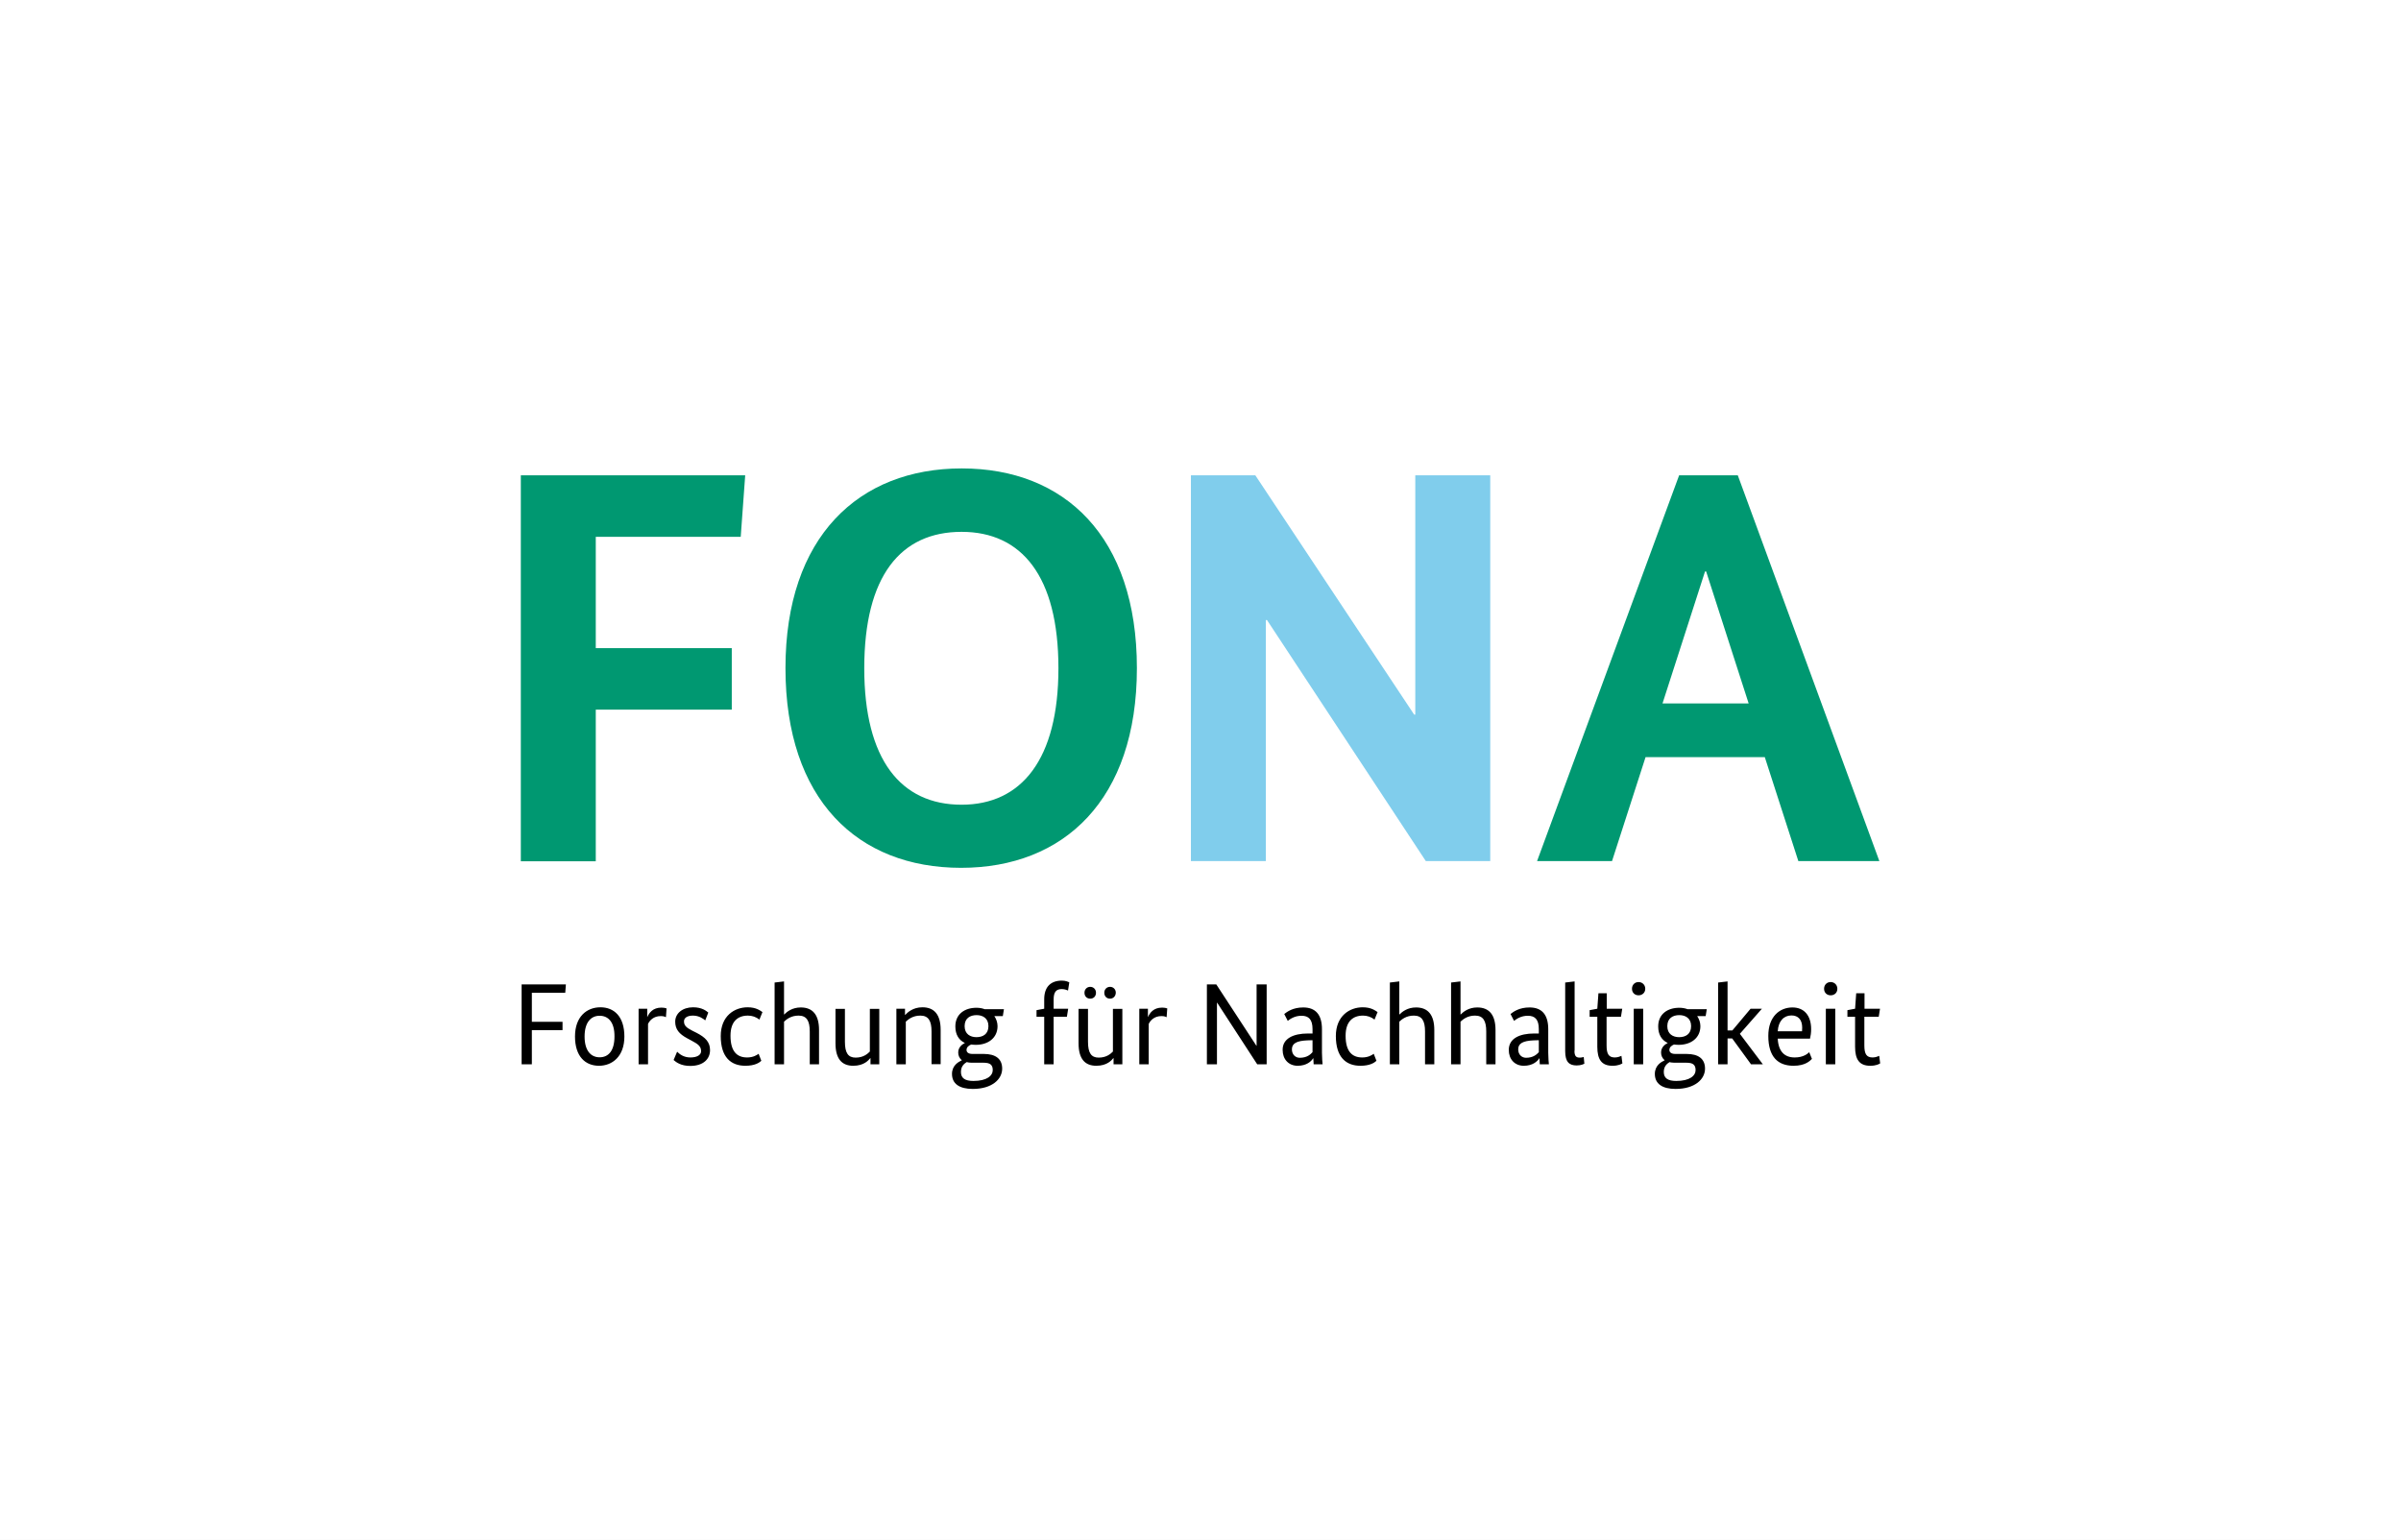
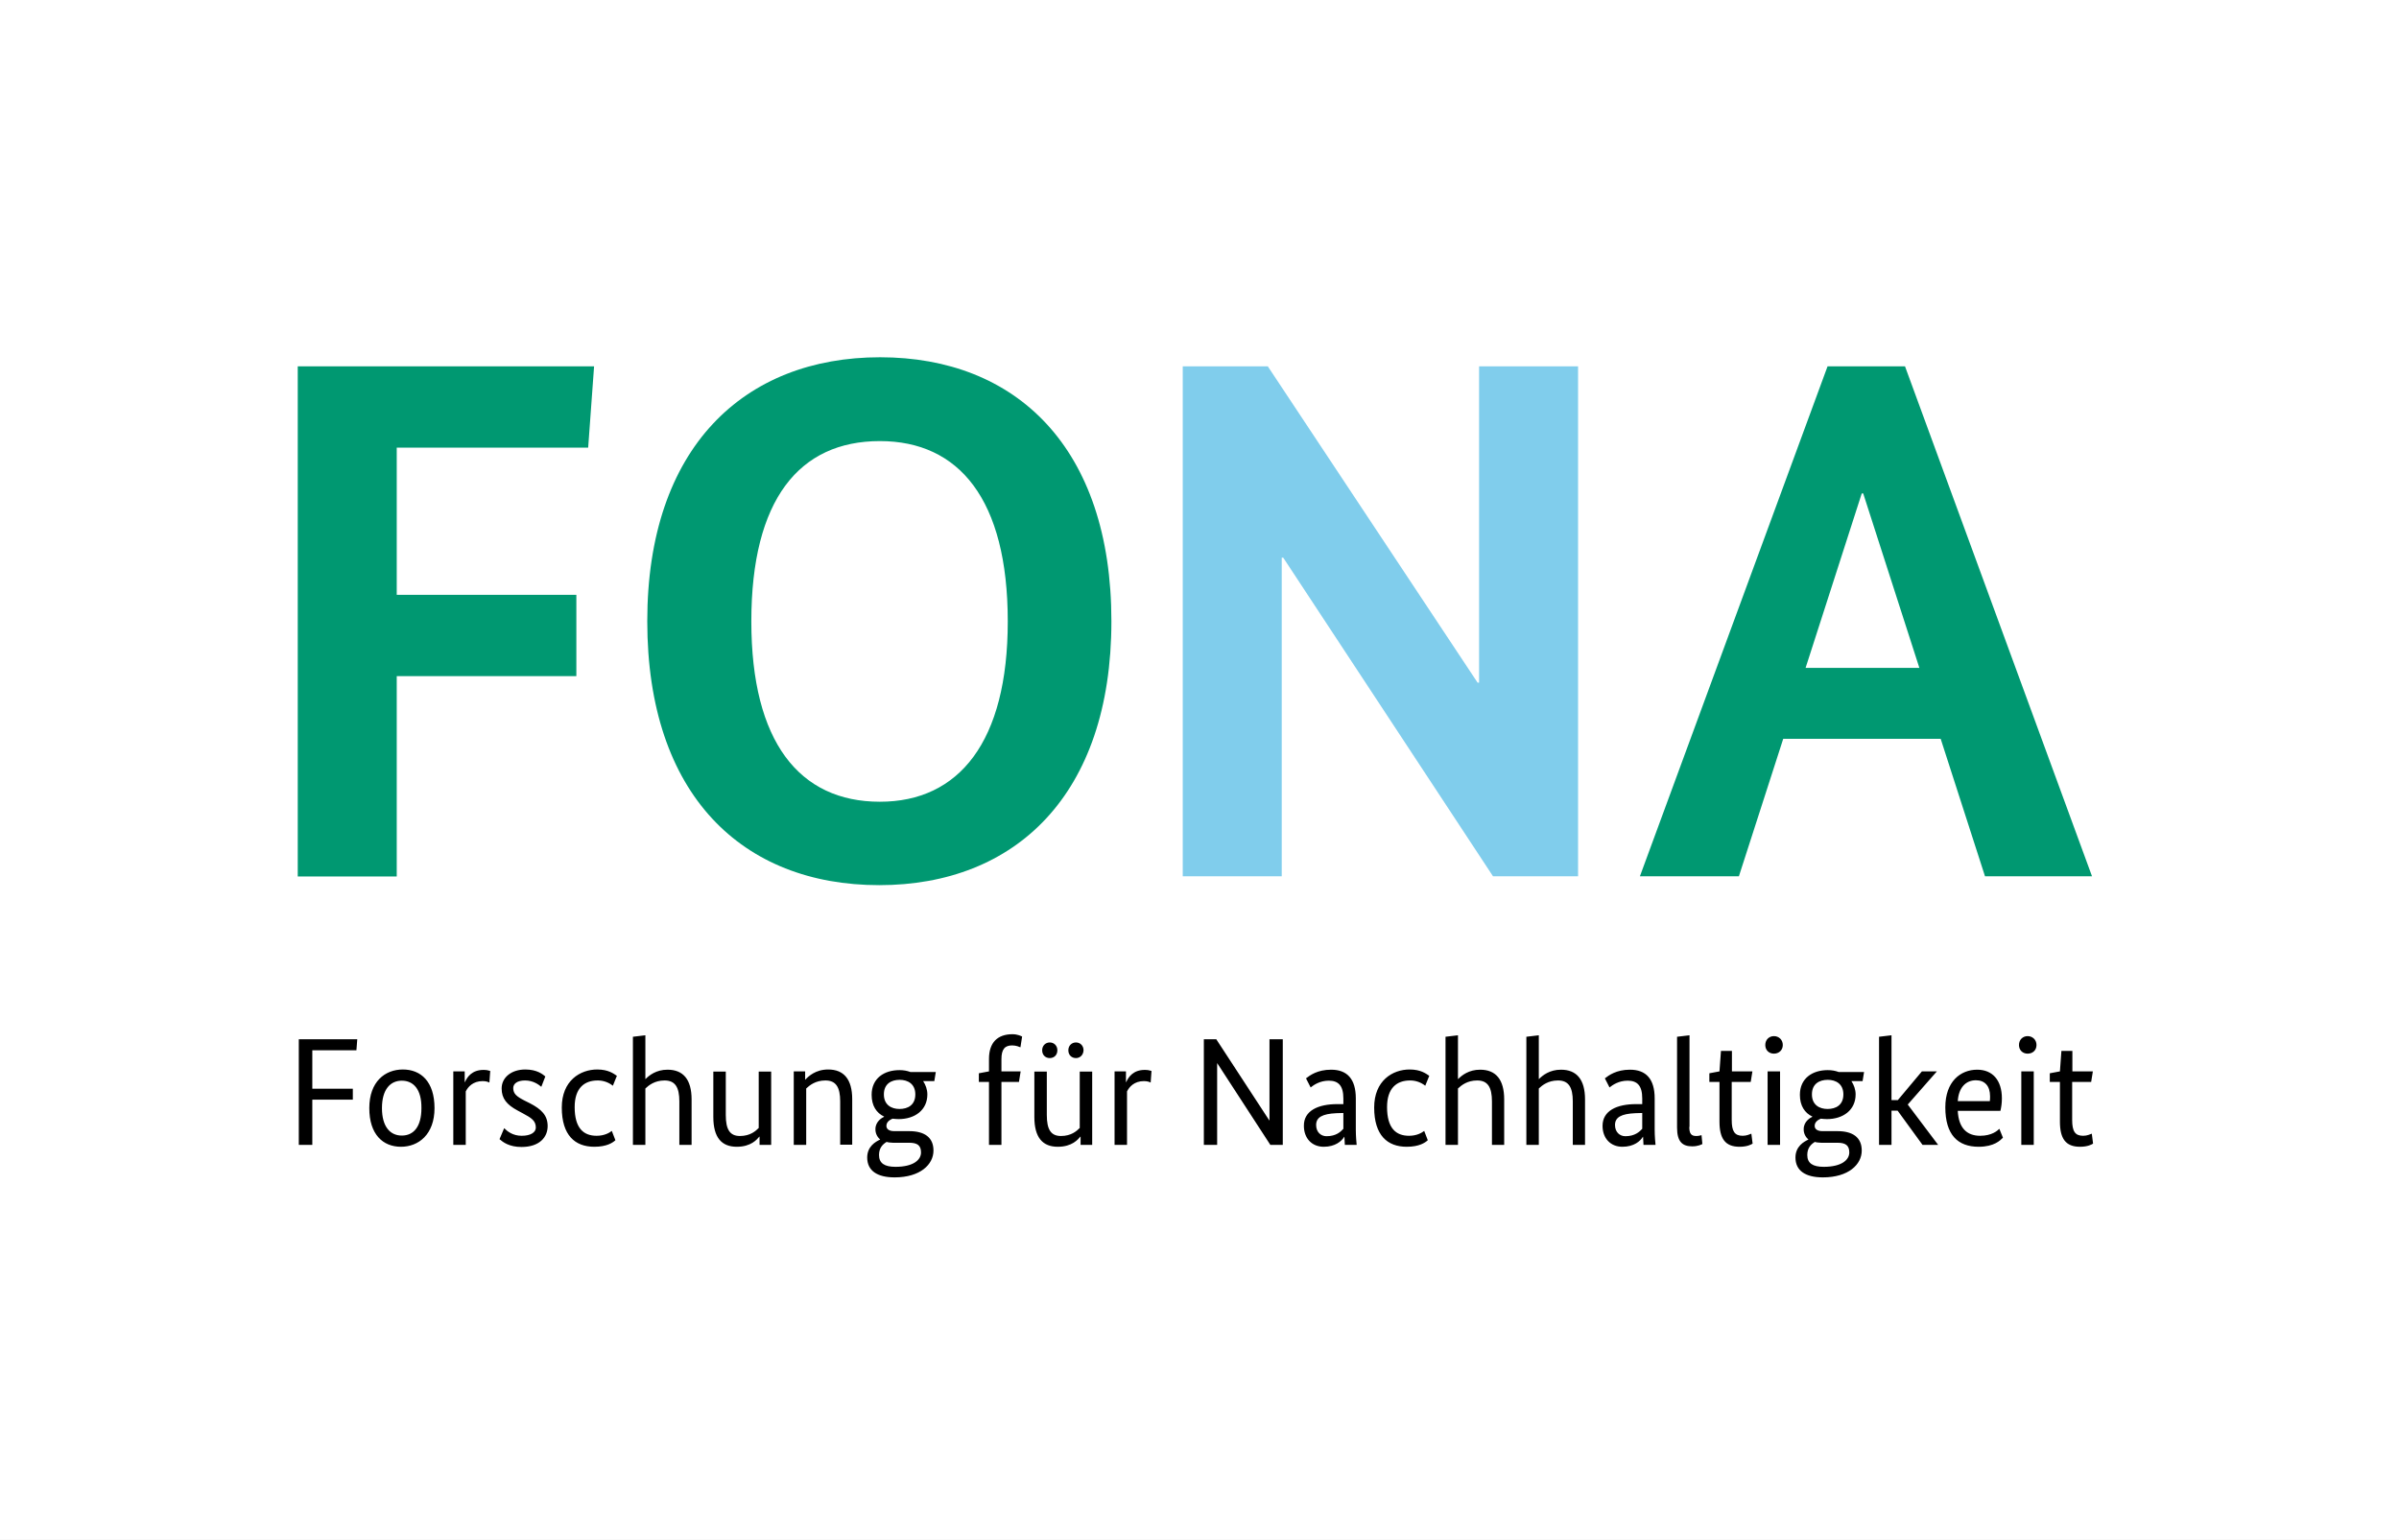
- <svg xmlns="http://www.w3.org/2000/svg" viewBox="0 0 150.24 96.38" style="enable-background:new 0 0 150.24 96.38" xml:space="preserve">
-   <style>
-         .st1{fill:#009871}
-     </style>
-   <path style="fill:#fff" d="M0 0h150.24v96.38H0z" id="HG" />
-   <g id="Elemente">
-     <path class="st1" d="M32.59 53.9V29.75h14.04l-.28 3.85h-9.07v6.97h8.51v3.85h-8.51v9.49h-4.69zM60.14 54.32c-6.48 0-10.99-4.27-10.99-12.5s4.59-12.5 11.03-12.5c6.44 0 10.96 4.27 10.96 12.5s-4.56 12.5-11 12.5zm.03-21.03c-3.82 0-6.09 2.77-6.09 8.54 0 5.71 2.28 8.54 6.09 8.54 3.75 0 6.06-2.84 6.06-8.54 0-5.78-2.31-8.54-6.06-8.54z" />
-     <path d="M93.25 53.9h-4.03l-9.94-15.09h-.07V53.9h-4.69V29.75h4.03l9.94 14.98h.07V29.75h4.69V53.9z" style="fill:#80cdec" />
-     <path class="st1" d="m112.53 53.9-2.1-6.51h-7.46l-2.1 6.51h-4.69l8.89-24.15h3.67l8.86 24.15h-5.07zm-5.77-18.13h-.07l-2.66 8.26h5.39l-2.66-8.26z" />
-     <path d="M32.64 66.62v-5h2.77l-.04.52h-2.09v1.82h1.92v.52h-1.92v2.14h-.64zM37.48 66.71c-.85 0-1.5-.58-1.5-1.83 0-1.26.75-1.83 1.59-1.83.85 0 1.5.57 1.5 1.83 0 1.25-.76 1.83-1.59 1.83zm.04-3.13c-.54 0-.94.41-.94 1.3 0 .88.39 1.3.94 1.3.56 0 .93-.42.93-1.3.01-.89-.38-1.3-.93-1.3zM41.67 63.67c-.04-.02-.13-.07-.32-.07-.46 0-.7.28-.8.49v2.53h-.59v-3.48h.54v.51h.01c.11-.25.34-.58.88-.58.14 0 .23.02.32.05l-.04.55zM44.13 63.87c-.12-.1-.38-.3-.77-.3-.38 0-.56.16-.56.36 0 .27.16.4.53.59l.26.13c.54.28.84.57.84 1.08 0 .53-.39.99-1.24.99-.58 0-.88-.23-1.04-.37l.22-.52c.15.15.41.36.83.36.44 0 .67-.17.67-.39 0-.33-.22-.46-.61-.67l-.26-.14c-.5-.27-.75-.56-.75-1.04 0-.52.46-.9 1.12-.9.56 0 .83.23.95.33l-.19.49zM47.52 63.82a1.14 1.14 0 0 0-.72-.25c-.63 0-1.09.36-1.09 1.26 0 1 .42 1.36 1.04 1.36.37 0 .6-.14.72-.23l.17.44c-.13.12-.41.31-1 .31-.91 0-1.54-.54-1.54-1.86 0-1.27.87-1.8 1.68-1.8.53 0 .78.2.93.3l-.19.47zM50.67 66.62v-2.06c0-.67-.2-.99-.7-.99-.47 0-.75.23-.91.38v2.67h-.59V61.5l.59-.07v2.07h.01c.17-.17.5-.44 1.04-.44.74 0 1.14.46 1.14 1.41v2.15h-.58zM55.01 66.62h-.54v-.39h-.01c-.11.13-.39.48-1.07.48-.72 0-1.11-.44-1.11-1.41v-2.15h.59v2.06c0 .69.2.99.67.99.49 0 .75-.24.89-.38v-2.67h.59v3.47zM58.29 66.62v-2.06c0-.67-.2-.99-.7-.99-.47 0-.75.23-.91.38v2.67h-.59v-3.48h.54v.39h.01c.14-.15.48-.48 1.08-.48.74 0 1.14.46 1.14 1.41v2.15h-.57zM62.75 63.6h-.53c.12.18.2.4.2.63 0 .74-.59 1.17-1.36 1.17-.1 0-.2-.01-.29-.02-.12.05-.29.15-.29.34 0 .14.11.25.37.25h.71c.73 0 1.15.3 1.15.92 0 .66-.63 1.27-1.84 1.27-.83 0-1.3-.32-1.3-.94 0-.53.4-.75.61-.85v-.01a.612.612 0 0 1-.22-.49c0-.36.32-.54.41-.58v-.01c-.36-.17-.59-.51-.59-1.03 0-.78.59-1.17 1.32-1.17.19 0 .36.03.52.09h1.2l-.07.43zm-2.26 2.88c-.18.11-.36.28-.36.62 0 .39.26.56.78.56.85 0 1.21-.33 1.21-.68 0-.33-.17-.46-.56-.46h-.77c-.12-.01-.21-.01-.3-.04zm.62-2.94c-.4 0-.75.19-.75.69 0 .5.36.69.74.69.4 0 .75-.19.75-.69 0-.5-.36-.69-.74-.69zM66.76 63.64h-.83v2.98h-.59v-2.98h-.48v-.41l.48-.09v-.59c0-.78.41-1.17 1.11-1.17.25 0 .42.09.46.11l-.08.51c-.05-.02-.2-.09-.39-.09-.34 0-.51.17-.51.65v.58h.91l-.08.5zM70.22 66.62h-.54v-.39h-.01c-.11.13-.39.48-1.07.48-.72 0-1.11-.44-1.11-1.41v-2.15h.59v2.06c0 .69.2.99.67.99.49 0 .75-.24.89-.38v-2.67h.59v3.47zm-2-4.11c-.2 0-.36-.14-.36-.37 0-.22.16-.37.36-.37.2 0 .36.15.36.37 0 .23-.16.37-.36.37zm1.24 0c-.2 0-.36-.14-.36-.37 0-.22.16-.37.36-.37.2 0 .36.15.36.37-.01.23-.17.37-.36.37zM73 63.67c-.04-.02-.13-.07-.32-.07-.46 0-.7.28-.8.49v2.53h-.59v-3.48h.54v.51h.01c.11-.25.34-.58.88-.58.14 0 .23.02.32.05l-.04.55zM79.26 66.62h-.59l-2.51-3.86h-.01v3.86h-.63v-5h.59l2.51 3.84h.01v-3.84h.63v5zM81.84 64.69h.29v-.27c0-.61-.24-.84-.69-.84-.42 0-.71.2-.86.32l-.22-.43c.18-.14.54-.41 1.19-.41.76 0 1.17.44 1.17 1.36v1.48c0 .3.03.63.04.72h-.56l-.02-.38h-.01c-.12.2-.42.47-.97.47-.57 0-.94-.41-.94-.99-.01-.72.68-1.03 1.58-1.03zm.29 1.17v-.75l-.33.01c-.66.03-.96.19-.96.56 0 .34.23.53.49.53.46 0 .67-.21.8-.35zM86.01 63.82a1.14 1.14 0 0 0-.72-.25c-.63 0-1.09.36-1.09 1.26 0 1 .42 1.36 1.04 1.36.37 0 .6-.14.72-.23l.17.44c-.13.12-.41.31-1 .31-.91 0-1.54-.54-1.54-1.86 0-1.27.87-1.8 1.68-1.8.53 0 .78.2.93.3l-.19.47zM89.17 66.62v-2.06c0-.67-.2-.99-.7-.99-.47 0-.75.23-.91.38v2.67h-.59V61.5l.59-.07v2.07h.01c.17-.17.5-.44 1.04-.44.74 0 1.14.46 1.14 1.41v2.15h-.58zM93 66.62v-2.06c0-.67-.2-.99-.7-.99-.47 0-.75.23-.91.38v2.67h-.59V61.5l.59-.07v2.07h.01c.17-.17.5-.44 1.04-.44.74 0 1.14.46 1.14 1.41v2.15H93zM96 64.69h.29v-.27c0-.61-.24-.84-.69-.84-.42 0-.71.2-.86.32l-.22-.43c.18-.14.54-.41 1.19-.41.76 0 1.17.44 1.17 1.36v1.48c0 .3.03.63.04.72h-.57l-.02-.38h-.01c-.12.2-.42.47-.97.47-.57 0-.94-.41-.94-.99 0-.72.68-1.03 1.59-1.03zm.29 1.17v-.75l-.33.01c-.66.03-.96.19-.96.56 0 .34.23.53.49.53.45 0 .67-.21.8-.35zM98.52 65.77c0 .33.1.43.33.43.12 0 .21-.03.25-.04l.04.42c-.04.02-.2.11-.48.11-.46 0-.72-.21-.72-.89v-4.3l.59-.07v4.34zM101.43 63.64h-.9v1.8c0 .54.14.75.52.75.19 0 .33-.07.41-.1l.06.47c-.06.04-.25.15-.62.15-.68 0-.95-.39-.95-1.19v-1.88h-.48v-.41l.48-.09.07-.97h.52v.97h.97l-.08.5zM102.53 62.3c-.23 0-.41-.16-.41-.41s.18-.42.41-.42.42.17.42.42-.19.41-.42.41zm.29 4.32h-.59v-3.48h.59v3.48zM106.73 63.6h-.53c.12.18.2.4.2.63 0 .74-.59 1.17-1.36 1.17-.1 0-.2-.01-.29-.02-.12.05-.29.15-.29.34 0 .14.11.25.37.25h.71c.73 0 1.15.3 1.15.92 0 .66-.63 1.27-1.84 1.27-.83 0-1.3-.32-1.3-.94 0-.53.4-.75.61-.85v-.01a.612.612 0 0 1-.22-.49c0-.36.32-.54.41-.58v-.01c-.36-.17-.59-.51-.59-1.03 0-.78.59-1.17 1.32-1.17.19 0 .36.03.52.09h1.2l-.07.43zm-2.26 2.88c-.18.11-.36.28-.36.62 0 .39.26.56.78.56.85 0 1.21-.33 1.21-.68 0-.33-.17-.46-.56-.46h-.77c-.12-.01-.22-.01-.3-.04zm.61-2.94c-.4 0-.75.19-.75.69 0 .5.36.69.74.69.4 0 .75-.19.75-.69 0-.5-.36-.69-.74-.69zM108.87 64.71l1.44 1.91h-.74L108.39 65h-.29v1.62h-.59V61.5l.59-.07v3.07h.3l1.14-1.36h.71l-1.38 1.57zM113.26 65.01h-2.02c.04.81.43 1.18 1.06 1.18.55 0 .82-.24.91-.33l.17.42c-.12.12-.41.43-1.15.43-.99 0-1.58-.57-1.58-1.87 0-1.22.72-1.78 1.51-1.78.72 0 1.17.49 1.17 1.36 0 .23-.03.42-.07.59zm-2.02-.46h1.52c.01-.09.01-.16.01-.23 0-.49-.25-.76-.67-.76-.48 0-.82.35-.86.99zM114.55 62.3c-.23 0-.41-.16-.41-.41s.18-.42.41-.42.42.17.42.42-.18.41-.42.41zm.29 4.32h-.59v-3.48h.59v3.48zM117.56 63.64h-.9v1.8c0 .54.14.75.52.75.19 0 .33-.07.41-.1l.06.47c-.06.04-.25.15-.62.15-.68 0-.95-.39-.95-1.19v-1.88h-.48v-.41l.48-.09.07-.97h.52v.97h.97l-.08.5z" />
+ <svg xmlns="http://www.w3.org/2000/svg" width="282" height="181" viewBox="0 0 282 181" fill="none">
+   <g clip-path="url(#clip0_137_495)">
+     <path d="M0 0H282V181H0V0Z" fill="white" />
+     <path d="M35 103.016V43.067H69.834L69.139 52.624H46.636V69.926H67.75V79.484H46.636V103.041H35V103.016ZM103.353 104.059C87.276 104.059 76.086 93.459 76.086 73.029C76.086 52.6 87.474 42 103.452 42C119.43 42 130.644 52.6 130.644 73.029C130.644 93.459 119.331 104.059 103.353 104.059ZM103.427 51.855C93.95 51.855 88.318 58.731 88.318 73.054C88.318 87.228 93.974 94.253 103.427 94.253C112.731 94.253 118.462 87.204 118.462 73.054C118.462 58.706 112.731 51.855 103.427 51.855Z" fill="#009871" />
+     <path d="M185.501 103.016H175.502L150.841 65.558H150.667V103.016H139.031V43.067H149.029L173.691 80.253H173.865V43.067H185.501V103.016Z" fill="#80CDEC" />
+     <path d="M233.335 103.016L228.125 86.856H209.616L204.406 103.016H192.77L214.827 43.067H223.932L245.914 103.016H233.335ZM219.019 58.011H218.846L212.246 78.515H225.619L219.019 58.011Z" fill="#009871" />
+     <path d="M35.124 134.592V122.18H41.996L41.897 123.471H36.712V127.989H41.475V129.279H36.712V134.592H35.124ZM47.132 134.815C45.023 134.815 43.411 133.375 43.411 130.272C43.411 127.145 45.272 125.73 47.356 125.73C49.465 125.73 51.077 127.145 51.077 130.272C51.077 133.375 49.191 134.815 47.132 134.815ZM47.231 127.045C45.892 127.045 44.899 128.063 44.899 130.272C44.899 132.457 45.867 133.499 47.231 133.499C48.621 133.499 49.539 132.457 49.539 130.272C49.564 128.063 48.596 127.045 47.231 127.045ZM57.528 127.269C57.429 127.219 57.205 127.095 56.734 127.095C55.593 127.095 54.997 127.79 54.749 128.311V134.592H53.285V125.953H54.625V127.219H54.65C54.923 126.598 55.493 125.779 56.833 125.779C57.181 125.779 57.404 125.829 57.627 125.903L57.528 127.269ZM63.631 127.765C63.334 127.517 62.688 127.02 61.721 127.02C60.778 127.02 60.331 127.418 60.331 127.914C60.331 128.584 60.728 128.907 61.646 129.379L62.291 129.701C63.631 130.396 64.376 131.116 64.376 132.382C64.376 133.698 63.408 134.84 61.299 134.84C59.86 134.84 59.116 134.269 58.719 133.921L59.265 132.631C59.637 133.003 60.282 133.524 61.324 133.524C62.416 133.524 62.986 133.102 62.986 132.556C62.986 131.737 62.44 131.414 61.473 130.893L60.828 130.545C59.587 129.875 58.967 129.155 58.967 127.964C58.967 126.673 60.108 125.73 61.746 125.73C63.135 125.73 63.805 126.301 64.103 126.549L63.631 127.765ZM72.042 127.641C71.535 127.235 70.905 127.016 70.256 127.02C68.693 127.02 67.551 127.914 67.551 130.148C67.551 132.631 68.593 133.524 70.132 133.524C71.049 133.524 71.62 133.177 71.918 132.953L72.34 134.045C72.017 134.343 71.323 134.815 69.859 134.815C67.601 134.815 66.038 133.475 66.038 130.198C66.038 127.045 68.196 125.73 70.206 125.73C71.521 125.73 72.141 126.226 72.513 126.474L72.042 127.641ZM79.857 134.592V129.478C79.857 127.815 79.361 127.02 78.121 127.02C76.954 127.02 76.26 127.591 75.863 127.964V134.592H74.399V121.882L75.863 121.708V126.847H75.888C76.309 126.425 77.128 125.754 78.468 125.754C80.304 125.754 81.296 126.896 81.296 129.255V134.592H79.857ZM90.625 134.592H89.285V133.624H89.26C88.987 133.946 88.293 134.815 86.606 134.815C84.819 134.815 83.852 133.723 83.852 131.315V125.978H85.316V131.091C85.316 132.804 85.812 133.549 86.978 133.549C88.194 133.549 88.839 132.953 89.186 132.606V125.978H90.65V134.592H90.625ZM98.763 134.592V129.478C98.763 127.815 98.267 127.02 97.026 127.02C95.86 127.02 95.165 127.591 94.768 127.964V134.592H93.305V125.953H94.644V126.921H94.669C95.016 126.549 95.86 125.73 97.349 125.73C99.185 125.73 100.177 126.872 100.177 129.23V134.567H98.763V134.592ZM109.828 127.095H108.513C108.811 127.542 109.01 128.088 109.01 128.659C109.01 130.496 107.546 131.563 105.635 131.563C105.387 131.563 105.139 131.538 104.916 131.513C104.618 131.638 104.196 131.886 104.196 132.358C104.196 132.705 104.469 132.978 105.114 132.978H106.876C108.687 132.978 109.729 133.723 109.729 135.262C109.729 136.9 108.166 138.414 105.164 138.414C103.105 138.414 101.939 137.62 101.939 136.081C101.939 134.765 102.931 134.219 103.452 133.971V133.946C103.275 133.798 103.133 133.612 103.039 133.401C102.944 133.19 102.899 132.961 102.906 132.73C102.906 131.836 103.7 131.389 103.923 131.29V131.265C103.03 130.843 102.46 129.999 102.46 128.708C102.46 126.772 103.923 125.804 105.735 125.804C106.206 125.804 106.628 125.879 107.025 126.028H110.002L109.828 127.095ZM104.221 134.244C103.775 134.517 103.328 134.939 103.328 135.783C103.328 136.751 103.973 137.173 105.263 137.173C107.372 137.173 108.265 136.354 108.265 135.485C108.265 134.666 107.843 134.343 106.876 134.343H104.965C104.668 134.319 104.444 134.319 104.221 134.244ZM105.759 126.946C104.767 126.946 103.899 127.418 103.899 128.659C103.899 129.9 104.792 130.372 105.735 130.372C106.727 130.372 107.595 129.9 107.595 128.659C107.595 127.418 106.702 126.946 105.759 126.946ZM119.777 127.194H117.718V134.592H116.254V127.194H115.063V126.176L116.254 125.953V124.488C116.254 122.552 117.271 121.584 119.008 121.584C119.628 121.584 120.05 121.808 120.149 121.857L119.951 123.123C119.827 123.074 119.455 122.9 118.983 122.9C118.14 122.9 117.718 123.322 117.718 124.513V125.953H119.976L119.777 127.194ZM128.362 134.592H127.022V133.624H126.997C126.724 133.946 126.029 134.815 124.342 134.815C122.556 134.815 121.588 133.723 121.588 131.315V125.978H123.052V131.091C123.052 132.804 123.548 133.549 124.715 133.549C125.93 133.549 126.575 132.953 126.923 132.606V125.978H128.386V134.592H128.362ZM123.4 124.389C122.903 124.389 122.506 124.042 122.506 123.471C122.506 122.925 122.903 122.552 123.4 122.552C123.896 122.552 124.293 122.925 124.293 123.471C124.293 124.042 123.896 124.389 123.4 124.389ZM126.476 124.389C125.98 124.389 125.583 124.042 125.583 123.471C125.583 122.925 125.98 122.552 126.476 122.552C126.972 122.552 127.369 122.925 127.369 123.471C127.344 124.042 126.947 124.389 126.476 124.389ZM135.259 127.269C135.16 127.219 134.936 127.095 134.465 127.095C133.324 127.095 132.728 127.79 132.48 128.311V134.592H131.016V125.953H132.356V127.219H132.381C132.654 126.598 133.225 125.779 134.564 125.779C134.912 125.779 135.135 125.829 135.358 125.903L135.259 127.269ZM150.79 134.592H149.327L143.099 125.01H143.074V134.592H141.511V122.18H142.975L149.202 131.712H149.227V122.18H150.79V134.592ZM157.191 129.801H157.911V129.13C157.911 127.616 157.315 127.045 156.199 127.045C155.157 127.045 154.437 127.542 154.065 127.84L153.519 126.772C153.966 126.425 154.859 125.754 156.472 125.754C158.358 125.754 159.375 126.847 159.375 129.13V132.804C159.375 133.549 159.449 134.368 159.474 134.592H158.085L158.035 133.648H158.01C157.712 134.145 156.968 134.815 155.604 134.815C154.189 134.815 153.271 133.797 153.271 132.358C153.247 130.57 154.958 129.801 157.191 129.801ZM157.911 132.705V130.843L157.092 130.868C155.455 130.943 154.71 131.34 154.71 132.258C154.71 133.102 155.281 133.574 155.926 133.574C157.067 133.574 157.588 133.053 157.911 132.705ZM167.537 127.641C167.031 127.235 166.4 127.016 165.751 127.02C164.188 127.02 163.047 127.914 163.047 130.148C163.047 132.631 164.089 133.524 165.627 133.524C166.545 133.524 167.116 133.177 167.413 132.953L167.835 134.045C167.513 134.343 166.818 134.815 165.354 134.815C163.096 134.815 161.533 133.475 161.533 130.198C161.533 127.045 163.692 125.73 165.701 125.73C167.016 125.73 167.637 126.226 168.009 126.474L167.537 127.641ZM175.377 134.592V129.478C175.377 127.815 174.881 127.02 173.641 127.02C172.475 127.02 171.78 127.591 171.383 127.964V134.592H169.919V121.882L171.383 121.708V126.847H171.408C171.83 126.425 172.648 125.754 173.988 125.754C175.824 125.754 176.816 126.896 176.816 129.255V134.592H175.377ZM184.88 134.592V129.478C184.88 127.815 184.384 127.02 183.143 127.02C181.977 127.02 181.282 127.591 180.885 127.964V134.592H179.422V121.882L180.885 121.708V126.847H180.91C181.332 126.425 182.151 125.754 183.49 125.754C185.326 125.754 186.319 126.896 186.319 129.255V134.592H184.88ZM192.323 129.801H193.043V129.13C193.043 127.616 192.447 127.045 191.331 127.045C190.289 127.045 189.569 127.542 189.197 127.84L188.651 126.772C189.098 126.425 189.991 125.754 191.604 125.754C193.489 125.754 194.506 126.847 194.506 129.13V132.804C194.506 133.549 194.581 134.368 194.606 134.592H193.191L193.142 133.648H193.117C192.819 134.145 192.075 134.815 190.71 134.815C189.296 134.815 188.378 133.797 188.378 132.358C188.378 130.57 190.065 129.801 192.323 129.801ZM193.043 132.705V130.843L192.224 130.868C190.586 130.943 189.842 131.34 189.842 132.258C189.842 133.102 190.413 133.574 191.058 133.574C192.174 133.574 192.72 133.053 193.043 132.705ZM198.575 132.482C198.575 133.301 198.823 133.549 199.394 133.549C199.692 133.549 199.915 133.475 200.014 133.45L200.113 134.492C200.014 134.542 199.617 134.765 198.923 134.765C197.781 134.765 197.136 134.244 197.136 132.556V121.882L198.6 121.708V132.482H198.575ZM205.795 127.194H203.562V131.662C203.562 133.003 203.909 133.524 204.852 133.524C205.324 133.524 205.671 133.35 205.87 133.276L206.018 134.443C205.87 134.542 205.398 134.815 204.48 134.815C202.793 134.815 202.123 133.847 202.123 131.861V127.194H200.932V126.176L202.123 125.953L202.297 123.545H203.587V125.953H205.994L205.795 127.194ZM208.524 123.868C207.954 123.868 207.507 123.471 207.507 122.85C207.507 122.23 207.954 121.808 208.524 121.808C209.095 121.808 209.566 122.23 209.566 122.85C209.566 123.471 209.095 123.868 208.524 123.868ZM209.244 134.592H207.78V125.953H209.244V134.592ZM218.945 127.095H217.63C217.927 127.542 218.126 128.088 218.126 128.659C218.126 130.496 216.662 131.563 214.752 131.563C214.504 131.563 214.255 131.538 214.032 131.513C213.734 131.638 213.313 131.886 213.313 132.358C213.313 132.705 213.586 132.978 214.231 132.978H215.992C217.803 132.978 218.845 133.723 218.845 135.262C218.845 136.9 217.282 138.414 214.28 138.414C212.221 138.414 211.055 137.62 211.055 136.081C211.055 134.765 212.047 134.219 212.568 133.971V133.946C212.391 133.798 212.249 133.612 212.155 133.401C212.06 133.19 212.015 132.961 212.023 132.73C212.023 131.836 212.816 131.389 213.04 131.29V131.265C212.147 130.843 211.576 129.999 211.576 128.708C211.576 126.772 213.04 125.804 214.851 125.804C215.322 125.804 215.744 125.879 216.141 126.028H219.118L218.945 127.095ZM213.337 134.244C212.891 134.517 212.444 134.939 212.444 135.783C212.444 136.751 213.089 137.173 214.379 137.173C216.488 137.173 217.382 136.354 217.382 135.485C217.382 134.666 216.96 134.343 215.992 134.343H214.082C213.784 134.319 213.536 134.319 213.337 134.244ZM214.851 126.946C213.858 126.946 212.99 127.418 212.99 128.659C212.99 129.9 213.883 130.372 214.826 130.372C215.818 130.372 216.687 129.9 216.687 128.659C216.687 127.418 215.794 126.946 214.851 126.946ZM224.254 129.85L227.827 134.592H225.991L223.063 130.57H222.344V134.592H220.88V121.882L222.344 121.708V129.329H223.088L225.916 125.953H227.678L224.254 129.85ZM235.146 130.595H230.134C230.233 132.606 231.201 133.524 232.764 133.524C234.129 133.524 234.798 132.928 235.022 132.705L235.444 133.748C235.146 134.045 234.426 134.815 232.59 134.815C230.134 134.815 228.67 133.4 228.67 130.173C228.67 127.145 230.457 125.754 232.417 125.754C234.203 125.754 235.32 126.971 235.32 129.13C235.32 129.701 235.245 130.173 235.146 130.595ZM230.134 129.453H233.905C233.93 129.23 233.93 129.056 233.93 128.882C233.93 127.666 233.31 126.996 232.268 126.996C231.077 126.996 230.233 127.864 230.134 129.453ZM238.346 123.868C237.776 123.868 237.329 123.471 237.329 122.85C237.329 122.23 237.776 121.808 238.346 121.808C238.917 121.808 239.388 122.23 239.388 122.85C239.388 123.471 238.942 123.868 238.346 123.868ZM239.066 134.592H237.602V125.953H239.066V134.592ZM245.814 127.194H243.581V131.662C243.581 133.003 243.929 133.524 244.872 133.524C245.343 133.524 245.69 133.35 245.889 133.276L246.038 134.443C245.889 134.542 245.417 134.815 244.499 134.815C242.812 134.815 242.142 133.847 242.142 131.861V127.194H240.951V126.176L242.142 125.953L242.316 123.545H243.606V125.953H246.013L245.814 127.194Z" fill="black" />
  </g>
+   <defs>
+     <clipPath id="clip0_137_495">
+       <rect width="282" height="181" fill="white" />
+     </clipPath>
+   </defs>
</svg>
